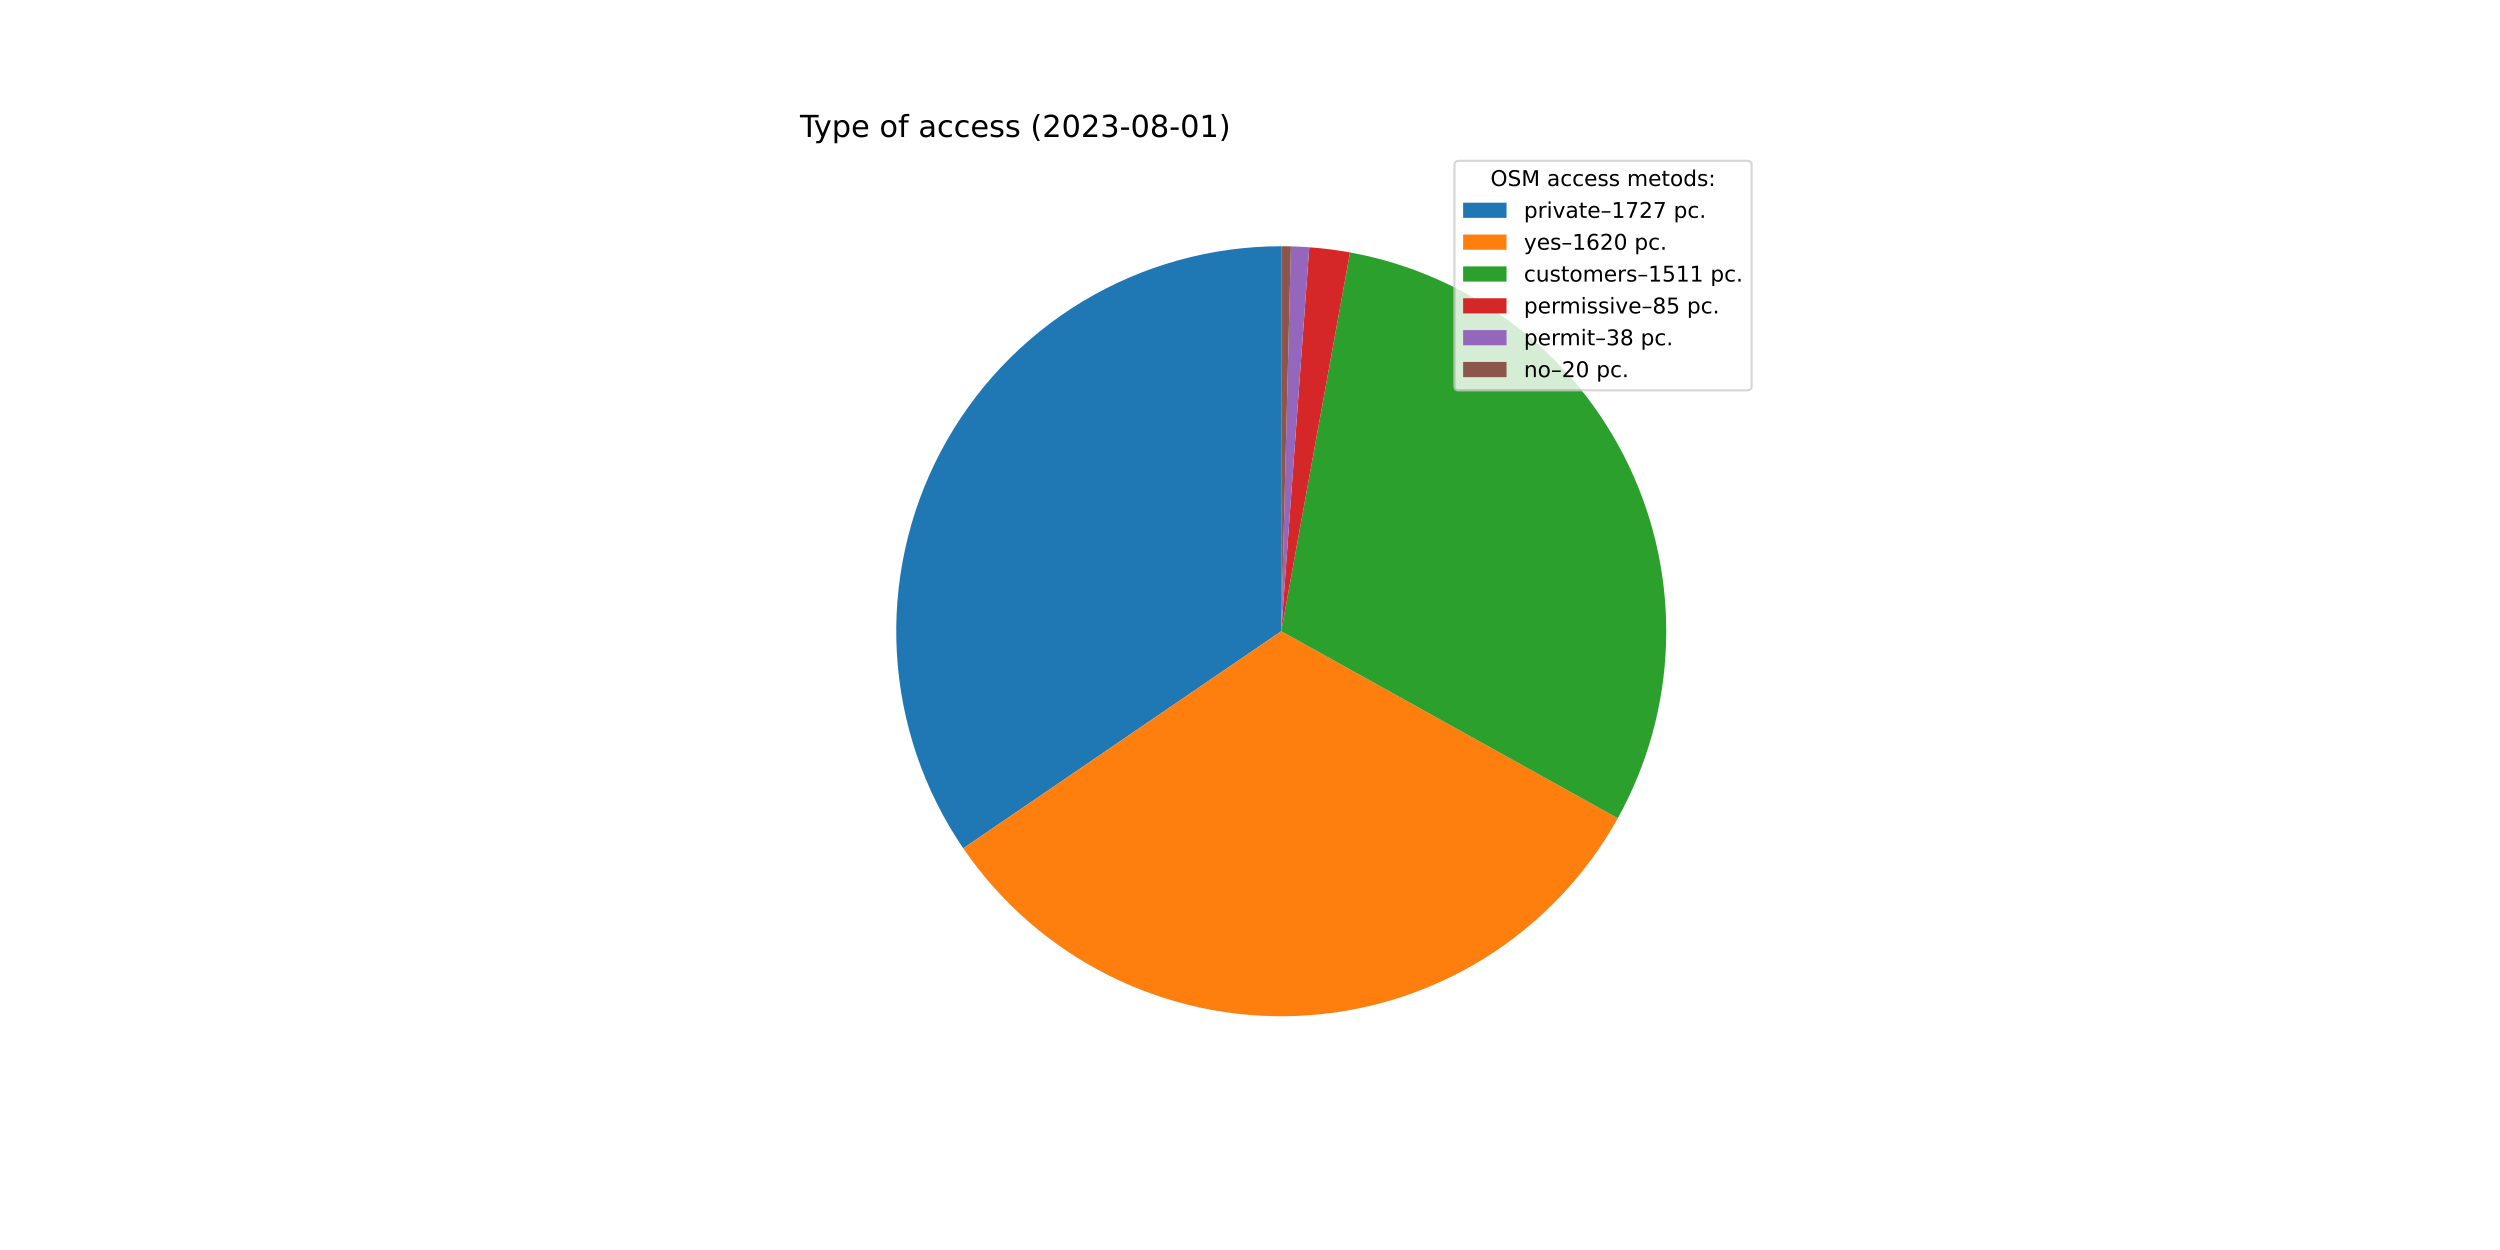
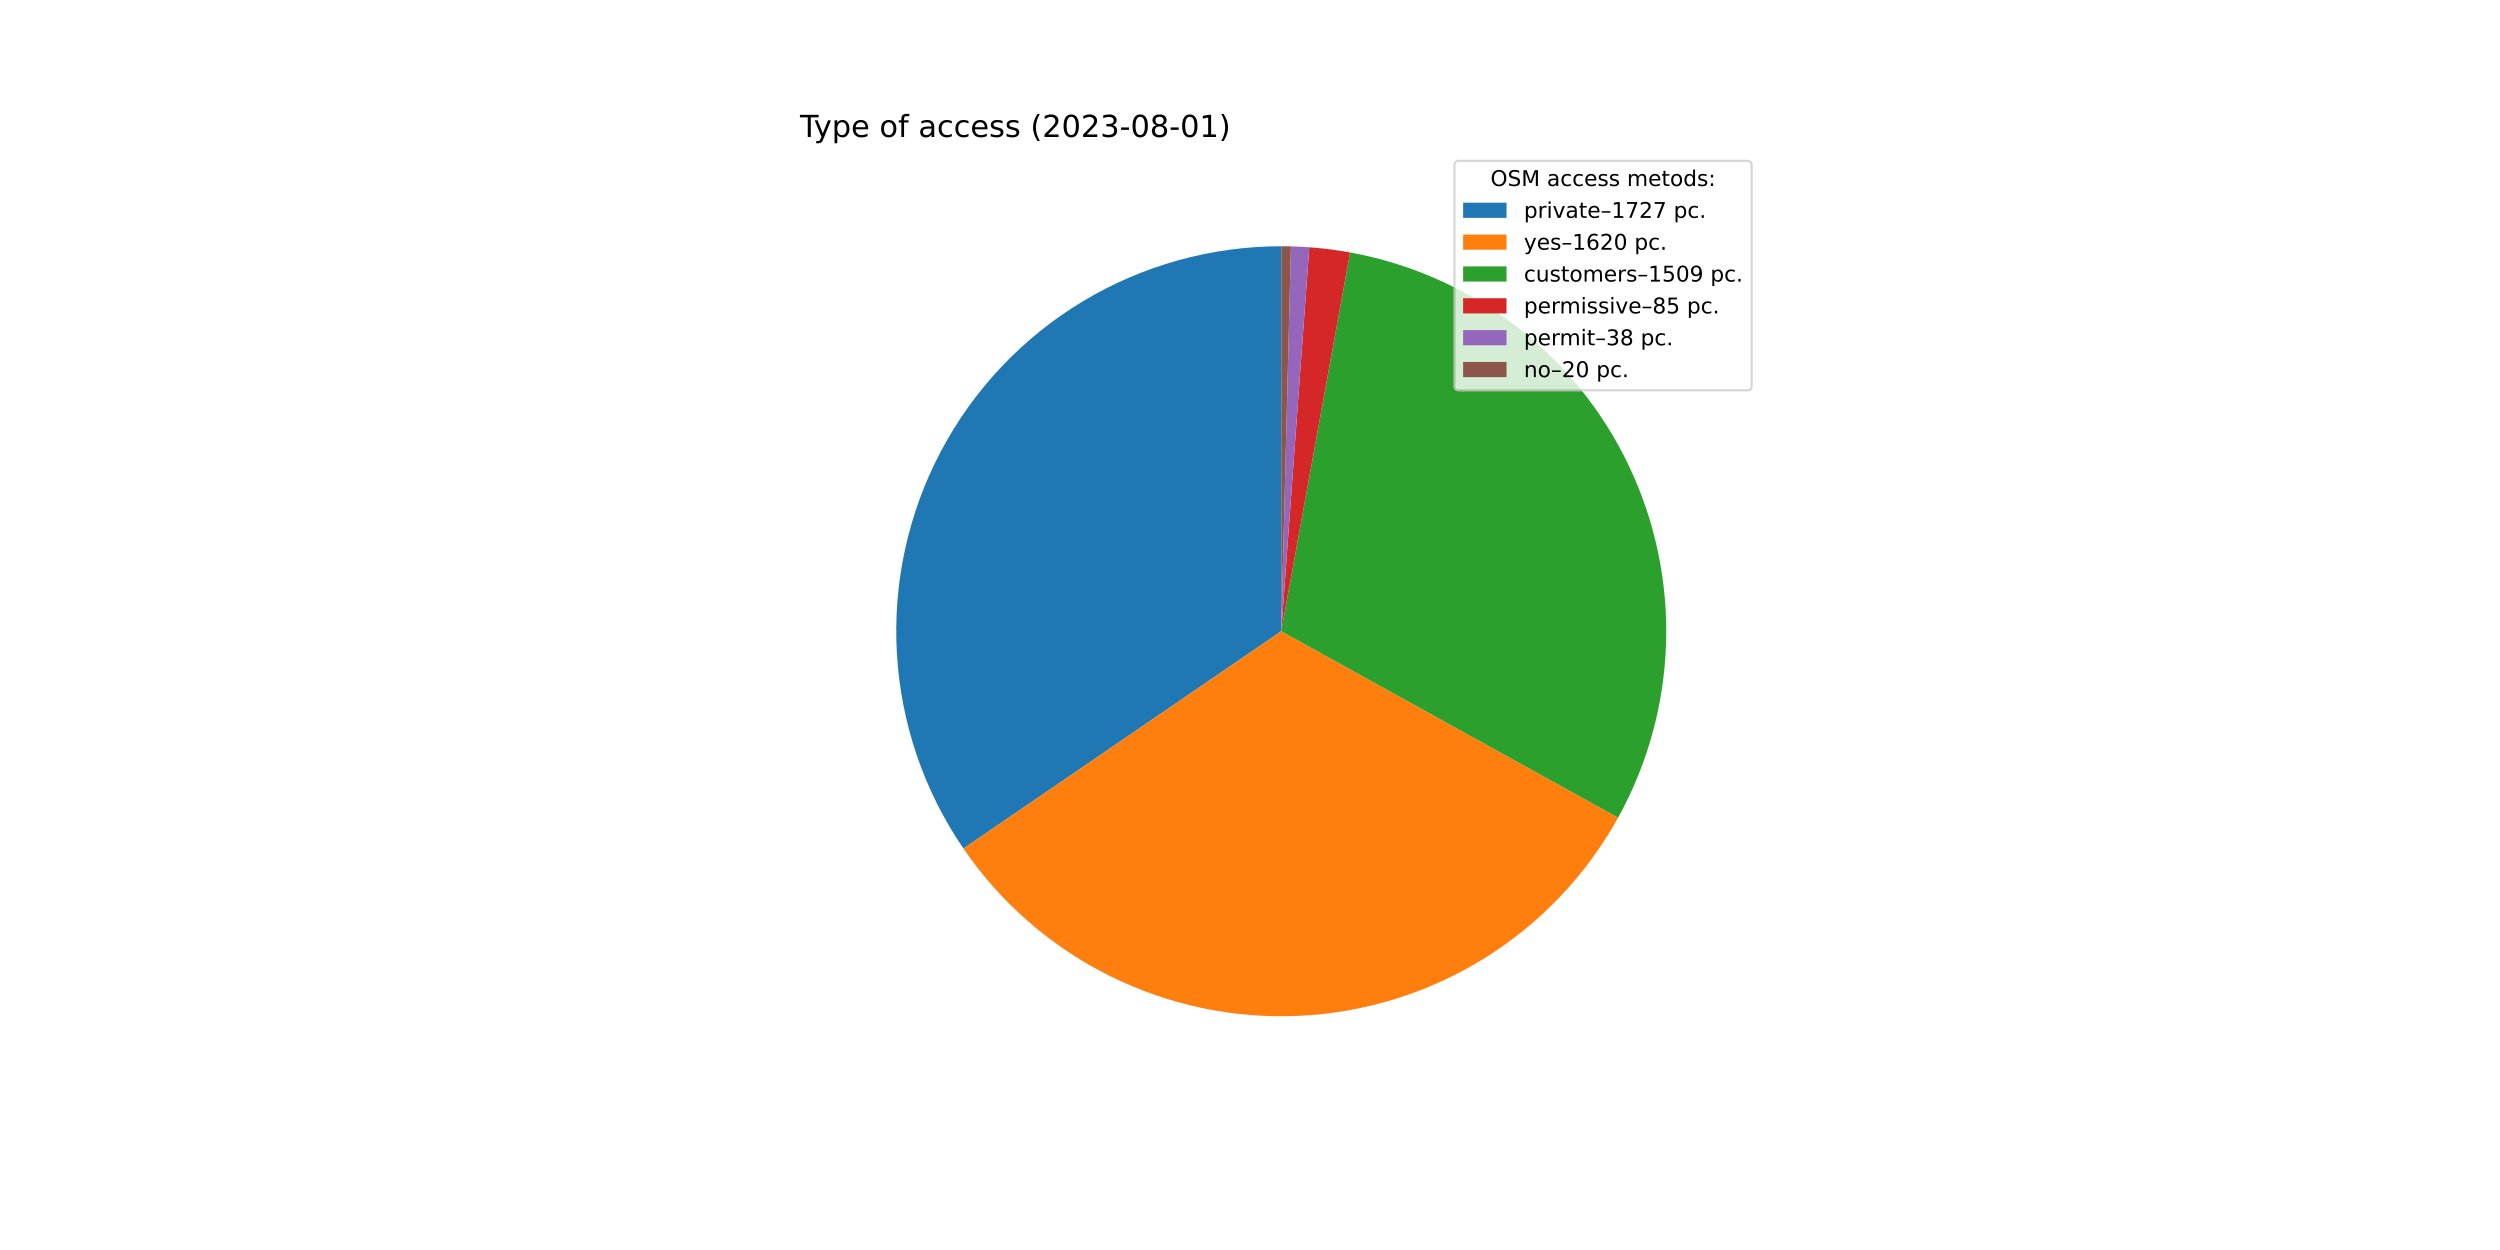
<svg xmlns="http://www.w3.org/2000/svg" xmlns:xlink="http://www.w3.org/1999/xlink" width="1152pt" height="576pt" viewBox="0 0 1152 576" version="1.1">
  <defs>
    <style type="text/css">*{stroke-linejoin: round; stroke-linecap: butt}</style>
  </defs>
  <g id="figure_1">
    <g id="patch_1">
      <path d="M 0 576  L 1152 576  L 1152 0  L 0 0  z " style="fill: #ffffff" />
    </g>
    <g id="axes_1">
      <g id="patch_2">
-         <path d="M 590.4 113.472  C 558.127 113.472 526.457 122.279 498.816 138.939  C 471.176 155.6 448.599 179.491 433.527 208.029  C 418.455 236.566 411.452 268.683 413.275 300.905  C 415.099 333.127 425.681 364.248 443.877 390.903  L 590.4 290.88  L 590.4 113.472  z " style="fill: #1f77b4" />
+         <path d="M 590.4 113.472  C 558.114 113.472 526.432 122.286 498.783 138.959  C 471.135 155.632 448.556 179.541 433.491 208.097  C 418.425 236.652 411.437 268.787 413.282 301.02  C 415.127 333.254 425.738 364.38 443.964 391.03  L 590.4 290.88  L 590.4 113.472  z " style="fill: #1f77b4" />
      </g>
      <g id="patch_3">
-         <path d="M 443.877 390.903  C 460.933 415.888 484.1 436.101 511.167 449.612  C 538.234 463.123 568.313 469.488 598.533 468.101  C 628.753 466.715 658.122 457.621 683.838 441.688  C 709.554 425.755 730.772 403.505 745.468 377.063  L 590.4 290.88  L 443.877 390.903  z " style="fill: #ff7f0e" />
+         <path d="M 443.964 391.03  C 461.048 416.011 484.245 436.209 511.337 449.696  C 538.43 463.184 568.528 469.517 598.759 468.091  C 628.989 466.665 658.358 457.527 684.061 441.549  C 709.764 425.572 730.955 403.28 745.613 376.802  L 590.4 290.88  L 443.964 391.03  z " style="fill: #ff7f0e" />
      </g>
      <g id="patch_4">
-         <path d="M 745.468 377.063  C 759.166 352.417 766.792 324.856 767.713 296.674  C 768.634 268.492 762.823 240.493 750.764 215.005  C 738.704 189.517 720.74 167.267 698.366 150.107  C 675.992 132.947 649.846 121.366 622.102 116.328  L 590.4 290.88  L 745.468 377.063  z " style="fill: #2ca02c" />
+         <path d="M 745.613 376.802  C 759.256 352.156 766.835 324.61 767.72 296.454  C 768.605 268.297 762.771 240.33 750.703 214.876  C 738.634 189.421 720.674 167.204 698.314 150.068  C 675.955 132.932 649.832 121.366 622.115 116.33  L 590.4 290.88  L 745.613 376.802  z " style="fill: #2ca02c" />
      </g>
      <g id="patch_5">
-         <path d="M 622.102 116.328  C 618.995 115.763 615.874 115.282 612.741 114.884  C 609.609 114.487 606.466 114.173 603.316 113.943  L 590.4 290.88  L 622.102 116.328  z " style="fill: #d62728" />
+         <path d="M 622.115 116.33  C 619.007 115.765 615.884 115.283 612.75 114.885  C 609.616 114.487 606.472 114.173 603.322 113.943  L 590.4 290.88  L 622.115 116.33  z " style="fill: #d62728" />
      </g>
      <g id="patch_6">
-         <path d="M 603.316 113.943  C 601.908 113.84 600.499 113.754 599.089 113.685  C 597.679 113.616 596.269 113.563 594.857 113.528  L 590.4 290.88  L 603.316 113.943  z " style="fill: #9467bd" />
+         <path d="M 603.322 113.943  C 601.913 113.84 600.503 113.754 599.093 113.685  C 597.682 113.616 596.271 113.564 594.859 113.528  L 590.4 290.88  L 603.322 113.943  z " style="fill: #9467bd" />
      </g>
      <g id="patch_7">
-         <path d="M 594.857 113.528  C 594.115 113.509 593.372 113.495 592.629 113.486  C 591.886 113.477 591.143 113.472 590.4 113.472  L 590.4 290.88  L 594.857 113.528  z " style="fill: #8c564b" />
+         <path d="M 594.859 113.528  C 594.116 113.509 593.373 113.495 592.63 113.486  C 591.887 113.477 591.143 113.472 590.4 113.472  L 590.4 290.88  L 594.859 113.528  z " style="fill: #8c564b" />
      </g>
      <g id="matplotlib.axis_1" />
      <g id="matplotlib.axis_2" />
      <g id="text_1">
        <g transform="translate(368.64 63.12)scale(0.14 -0.14)">
          <defs>
            <path id="DejaVuSans-54" d="M -19 4666  L 3928 4666  L 3928 4134  L 2272 4134  L 2272 0  L 1638 0  L 1638 4134  L -19 4134  L -19 4666  z " transform="scale(0.015625)" />
            <path id="DejaVuSans-79" d="M 2059 -325  Q 1816 -950 1584 -1140  Q 1353 -1331 966 -1331  L 506 -1331  L 506 -850  L 844 -850  Q 1081 -850 1212 -737  Q 1344 -625 1503 -206  L 1606 56  L 191 3500  L 800 3500  L 1894 763  L 2988 3500  L 3597 3500  L 2059 -325  z " transform="scale(0.015625)" />
            <path id="DejaVuSans-70" d="M 1159 525  L 1159 -1331  L 581 -1331  L 581 3500  L 1159 3500  L 1159 2969  Q 1341 3281 1617 3432  Q 1894 3584 2278 3584  Q 2916 3584 3314 3078  Q 3713 2572 3713 1747  Q 3713 922 3314 415  Q 2916 -91 2278 -91  Q 1894 -91 1617 61  Q 1341 213 1159 525  z M 3116 1747  Q 3116 2381 2855 2742  Q 2594 3103 2138 3103  Q 1681 3103 1420 2742  Q 1159 2381 1159 1747  Q 1159 1113 1420 752  Q 1681 391 2138 391  Q 2594 391 2855 752  Q 3116 1113 3116 1747  z " transform="scale(0.015625)" />
            <path id="DejaVuSans-65" d="M 3597 1894  L 3597 1613  L 953 1613  Q 991 1019 1311 708  Q 1631 397 2203 397  Q 2534 397 2845 478  Q 3156 559 3463 722  L 3463 178  Q 3153 47 2828 -22  Q 2503 -91 2169 -91  Q 1331 -91 842 396  Q 353 884 353 1716  Q 353 2575 817 3079  Q 1281 3584 2069 3584  Q 2775 3584 3186 3129  Q 3597 2675 3597 1894  z M 3022 2063  Q 3016 2534 2758 2815  Q 2500 3097 2075 3097  Q 1594 3097 1305 2825  Q 1016 2553 972 2059  L 3022 2063  z " transform="scale(0.015625)" />
            <path id="DejaVuSans-20" transform="scale(0.015625)" />
            <path id="DejaVuSans-6f" d="M 1959 3097  Q 1497 3097 1228 2736  Q 959 2375 959 1747  Q 959 1119 1226 758  Q 1494 397 1959 397  Q 2419 397 2687 759  Q 2956 1122 2956 1747  Q 2956 2369 2687 2733  Q 2419 3097 1959 3097  z M 1959 3584  Q 2709 3584 3137 3096  Q 3566 2609 3566 1747  Q 3566 888 3137 398  Q 2709 -91 1959 -91  Q 1206 -91 779 398  Q 353 888 353 1747  Q 353 2609 779 3096  Q 1206 3584 1959 3584  z " transform="scale(0.015625)" />
            <path id="DejaVuSans-66" d="M 2375 4863  L 2375 4384  L 1825 4384  Q 1516 4384 1395 4259  Q 1275 4134 1275 3809  L 1275 3500  L 2222 3500  L 2222 3053  L 1275 3053  L 1275 0  L 697 0  L 697 3053  L 147 3053  L 147 3500  L 697 3500  L 697 3744  Q 697 4328 969 4595  Q 1241 4863 1831 4863  L 2375 4863  z " transform="scale(0.015625)" />
            <path id="DejaVuSans-61" d="M 2194 1759  Q 1497 1759 1228 1600  Q 959 1441 959 1056  Q 959 750 1161 570  Q 1363 391 1709 391  Q 2188 391 2477 730  Q 2766 1069 2766 1631  L 2766 1759  L 2194 1759  z M 3341 1997  L 3341 0  L 2766 0  L 2766 531  Q 2569 213 2275 61  Q 1981 -91 1556 -91  Q 1019 -91 701 211  Q 384 513 384 1019  Q 384 1609 779 1909  Q 1175 2209 1959 2209  L 2766 2209  L 2766 2266  Q 2766 2663 2505 2880  Q 2244 3097 1772 3097  Q 1472 3097 1187 3025  Q 903 2953 641 2809  L 641 3341  Q 956 3463 1253 3523  Q 1550 3584 1831 3584  Q 2591 3584 2966 3190  Q 3341 2797 3341 1997  z " transform="scale(0.015625)" />
            <path id="DejaVuSans-63" d="M 3122 3366  L 3122 2828  Q 2878 2963 2633 3030  Q 2388 3097 2138 3097  Q 1578 3097 1268 2742  Q 959 2388 959 1747  Q 959 1106 1268 751  Q 1578 397 2138 397  Q 2388 397 2633 464  Q 2878 531 3122 666  L 3122 134  Q 2881 22 2623 -34  Q 2366 -91 2075 -91  Q 1284 -91 818 406  Q 353 903 353 1747  Q 353 2603 823 3093  Q 1294 3584 2113 3584  Q 2378 3584 2631 3529  Q 2884 3475 3122 3366  z " transform="scale(0.015625)" />
            <path id="DejaVuSans-73" d="M 2834 3397  L 2834 2853  Q 2591 2978 2328 3040  Q 2066 3103 1784 3103  Q 1356 3103 1142 2972  Q 928 2841 928 2578  Q 928 2378 1081 2264  Q 1234 2150 1697 2047  L 1894 2003  Q 2506 1872 2764 1633  Q 3022 1394 3022 966  Q 3022 478 2636 193  Q 2250 -91 1575 -91  Q 1294 -91 989 -36  Q 684 19 347 128  L 347 722  Q 666 556 975 473  Q 1284 391 1588 391  Q 1994 391 2212 530  Q 2431 669 2431 922  Q 2431 1156 2273 1281  Q 2116 1406 1581 1522  L 1381 1569  Q 847 1681 609 1914  Q 372 2147 372 2553  Q 372 3047 722 3315  Q 1072 3584 1716 3584  Q 2034 3584 2315 3537  Q 2597 3491 2834 3397  z " transform="scale(0.015625)" />
            <path id="DejaVuSans-28" d="M 1984 4856  Q 1566 4138 1362 3434  Q 1159 2731 1159 2009  Q 1159 1288 1364 580  Q 1569 -128 1984 -844  L 1484 -844  Q 1016 -109 783 600  Q 550 1309 550 2009  Q 550 2706 781 3412  Q 1013 4119 1484 4856  L 1984 4856  z " transform="scale(0.015625)" />
            <path id="DejaVuSans-32" d="M 1228 531  L 3431 531  L 3431 0  L 469 0  L 469 531  Q 828 903 1448 1529  Q 2069 2156 2228 2338  Q 2531 2678 2651 2914  Q 2772 3150 2772 3378  Q 2772 3750 2511 3984  Q 2250 4219 1831 4219  Q 1534 4219 1204 4116  Q 875 4013 500 3803  L 500 4441  Q 881 4594 1212 4672  Q 1544 4750 1819 4750  Q 2544 4750 2975 4387  Q 3406 4025 3406 3419  Q 3406 3131 3298 2873  Q 3191 2616 2906 2266  Q 2828 2175 2409 1742  Q 1991 1309 1228 531  z " transform="scale(0.015625)" />
            <path id="DejaVuSans-30" d="M 2034 4250  Q 1547 4250 1301 3770  Q 1056 3291 1056 2328  Q 1056 1369 1301 889  Q 1547 409 2034 409  Q 2525 409 2770 889  Q 3016 1369 3016 2328  Q 3016 3291 2770 3770  Q 2525 4250 2034 4250  z M 2034 4750  Q 2819 4750 3233 4129  Q 3647 3509 3647 2328  Q 3647 1150 3233 529  Q 2819 -91 2034 -91  Q 1250 -91 836 529  Q 422 1150 422 2328  Q 422 3509 836 4129  Q 1250 4750 2034 4750  z " transform="scale(0.015625)" />
            <path id="DejaVuSans-33" d="M 2597 2516  Q 3050 2419 3304 2112  Q 3559 1806 3559 1356  Q 3559 666 3084 287  Q 2609 -91 1734 -91  Q 1441 -91 1130 -33  Q 819 25 488 141  L 488 750  Q 750 597 1062 519  Q 1375 441 1716 441  Q 2309 441 2620 675  Q 2931 909 2931 1356  Q 2931 1769 2642 2001  Q 2353 2234 1838 2234  L 1294 2234  L 1294 2753  L 1863 2753  Q 2328 2753 2575 2939  Q 2822 3125 2822 3475  Q 2822 3834 2567 4026  Q 2313 4219 1838 4219  Q 1578 4219 1281 4162  Q 984 4106 628 3988  L 628 4550  Q 988 4650 1302 4700  Q 1616 4750 1894 4750  Q 2613 4750 3031 4423  Q 3450 4097 3450 3541  Q 3450 3153 3228 2886  Q 3006 2619 2597 2516  z " transform="scale(0.015625)" />
            <path id="DejaVuSans-2d" d="M 313 2009  L 1997 2009  L 1997 1497  L 313 1497  L 313 2009  z " transform="scale(0.015625)" />
            <path id="DejaVuSans-38" d="M 2034 2216  Q 1584 2216 1326 1975  Q 1069 1734 1069 1313  Q 1069 891 1326 650  Q 1584 409 2034 409  Q 2484 409 2743 651  Q 3003 894 3003 1313  Q 3003 1734 2745 1975  Q 2488 2216 2034 2216  z M 1403 2484  Q 997 2584 770 2862  Q 544 3141 544 3541  Q 544 4100 942 4425  Q 1341 4750 2034 4750  Q 2731 4750 3128 4425  Q 3525 4100 3525 3541  Q 3525 3141 3298 2862  Q 3072 2584 2669 2484  Q 3125 2378 3379 2068  Q 3634 1759 3634 1313  Q 3634 634 3220 271  Q 2806 -91 2034 -91  Q 1263 -91 848 271  Q 434 634 434 1313  Q 434 1759 690 2068  Q 947 2378 1403 2484  z M 1172 3481  Q 1172 3119 1398 2916  Q 1625 2713 2034 2713  Q 2441 2713 2670 2916  Q 2900 3119 2900 3481  Q 2900 3844 2670 4047  Q 2441 4250 2034 4250  Q 1625 4250 1398 4047  Q 1172 3844 1172 3481  z " transform="scale(0.015625)" />
            <path id="DejaVuSans-31" d="M 794 531  L 1825 531  L 1825 4091  L 703 3866  L 703 4441  L 1819 4666  L 2450 4666  L 2450 531  L 3481 531  L 3481 0  L 794 0  L 794 531  z " transform="scale(0.015625)" />
            <path id="DejaVuSans-29" d="M 513 4856  L 1013 4856  Q 1481 4119 1714 3412  Q 1947 2706 1947 2009  Q 1947 1309 1714 600  Q 1481 -109 1013 -844  L 513 -844  Q 928 -128 1133 580  Q 1338 1288 1338 2009  Q 1338 2731 1133 3434  Q 928 4138 513 4856  z " transform="scale(0.015625)" />
          </defs>
          <use xlink:href="#DejaVuSans-54" />
          <use xlink:href="#DejaVuSans-79" x="45.459" />
          <use xlink:href="#DejaVuSans-70" x="104.639" />
          <use xlink:href="#DejaVuSans-65" x="168.115" />
          <use xlink:href="#DejaVuSans-20" x="229.639" />
          <use xlink:href="#DejaVuSans-6f" x="261.426" />
          <use xlink:href="#DejaVuSans-66" x="322.607" />
          <use xlink:href="#DejaVuSans-20" x="357.812" />
          <use xlink:href="#DejaVuSans-61" x="389.6" />
          <use xlink:href="#DejaVuSans-63" x="450.879" />
          <use xlink:href="#DejaVuSans-63" x="505.859" />
          <use xlink:href="#DejaVuSans-65" x="560.84" />
          <use xlink:href="#DejaVuSans-73" x="622.363" />
          <use xlink:href="#DejaVuSans-73" x="674.463" />
          <use xlink:href="#DejaVuSans-20" x="726.562" />
          <use xlink:href="#DejaVuSans-28" x="758.35" />
          <use xlink:href="#DejaVuSans-32" x="797.363" />
          <use xlink:href="#DejaVuSans-30" x="860.986" />
          <use xlink:href="#DejaVuSans-32" x="924.609" />
          <use xlink:href="#DejaVuSans-33" x="988.232" />
          <use xlink:href="#DejaVuSans-2d" x="1051.855" />
          <use xlink:href="#DejaVuSans-30" x="1087.939" />
          <use xlink:href="#DejaVuSans-38" x="1151.562" />
          <use xlink:href="#DejaVuSans-2d" x="1215.186" />
          <use xlink:href="#DejaVuSans-30" x="1251.27" />
          <use xlink:href="#DejaVuSans-31" x="1314.893" />
          <use xlink:href="#DejaVuSans-29" x="1378.516" />
        </g>
      </g>
      <g id="legend_1">
        <g id="patch_8">
          <path d="M 672.208 179.867  L 805.16 179.867  Q 807.16 179.867 807.16 177.867  L 807.16 76.12  Q 807.16 74.12 805.16 74.12  L 672.208 74.12  Q 670.208 74.12 670.208 76.12  L 670.208 177.867  Q 670.208 179.867 672.208 179.867  z " style="fill: #ffffff; opacity: 0.8; stroke: #cccccc; stroke-linejoin: miter" />
        </g>
        <g id="text_2">
          <g transform="translate(686.8038 85.71844)scale(0.1 -0.1)">
            <defs>
              <path id="DejaVuSans-4f" d="M 2522 4238  Q 1834 4238 1429 3725  Q 1025 3213 1025 2328  Q 1025 1447 1429 934  Q 1834 422 2522 422  Q 3209 422 3611 934  Q 4013 1447 4013 2328  Q 4013 3213 3611 3725  Q 3209 4238 2522 4238  z M 2522 4750  Q 3503 4750 4090 4092  Q 4678 3434 4678 2328  Q 4678 1225 4090 567  Q 3503 -91 2522 -91  Q 1538 -91 948 565  Q 359 1222 359 2328  Q 359 3434 948 4092  Q 1538 4750 2522 4750  z " transform="scale(0.015625)" />
              <path id="DejaVuSans-53" d="M 3425 4513  L 3425 3897  Q 3066 4069 2747 4153  Q 2428 4238 2131 4238  Q 1616 4238 1336 4038  Q 1056 3838 1056 3469  Q 1056 3159 1242 3001  Q 1428 2844 1947 2747  L 2328 2669  Q 3034 2534 3370 2195  Q 3706 1856 3706 1288  Q 3706 609 3251 259  Q 2797 -91 1919 -91  Q 1588 -91 1214 -16  Q 841 59 441 206  L 441 856  Q 825 641 1194 531  Q 1563 422 1919 422  Q 2459 422 2753 634  Q 3047 847 3047 1241  Q 3047 1584 2836 1778  Q 2625 1972 2144 2069  L 1759 2144  Q 1053 2284 737 2584  Q 422 2884 422 3419  Q 422 4038 858 4394  Q 1294 4750 2059 4750  Q 2388 4750 2728 4690  Q 3069 4631 3425 4513  z " transform="scale(0.015625)" />
              <path id="DejaVuSans-4d" d="M 628 4666  L 1569 4666  L 2759 1491  L 3956 4666  L 4897 4666  L 4897 0  L 4281 0  L 4281 4097  L 3078 897  L 2444 897  L 1241 4097  L 1241 0  L 628 0  L 628 4666  z " transform="scale(0.015625)" />
              <path id="DejaVuSans-6d" d="M 3328 2828  Q 3544 3216 3844 3400  Q 4144 3584 4550 3584  Q 5097 3584 5394 3201  Q 5691 2819 5691 2113  L 5691 0  L 5113 0  L 5113 2094  Q 5113 2597 4934 2840  Q 4756 3084 4391 3084  Q 3944 3084 3684 2787  Q 3425 2491 3425 1978  L 3425 0  L 2847 0  L 2847 2094  Q 2847 2600 2669 2842  Q 2491 3084 2119 3084  Q 1678 3084 1418 2786  Q 1159 2488 1159 1978  L 1159 0  L 581 0  L 581 3500  L 1159 3500  L 1159 2956  Q 1356 3278 1631 3431  Q 1906 3584 2284 3584  Q 2666 3584 2933 3390  Q 3200 3197 3328 2828  z " transform="scale(0.015625)" />
              <path id="DejaVuSans-74" d="M 1172 4494  L 1172 3500  L 2356 3500  L 2356 3053  L 1172 3053  L 1172 1153  Q 1172 725 1289 603  Q 1406 481 1766 481  L 2356 481  L 2356 0  L 1766 0  Q 1100 0 847 248  Q 594 497 594 1153  L 594 3053  L 172 3053  L 172 3500  L 594 3500  L 594 4494  L 1172 4494  z " transform="scale(0.015625)" />
              <path id="DejaVuSans-64" d="M 2906 2969  L 2906 4863  L 3481 4863  L 3481 0  L 2906 0  L 2906 525  Q 2725 213 2448 61  Q 2172 -91 1784 -91  Q 1150 -91 751 415  Q 353 922 353 1747  Q 353 2572 751 3078  Q 1150 3584 1784 3584  Q 2172 3584 2448 3432  Q 2725 3281 2906 2969  z M 947 1747  Q 947 1113 1208 752  Q 1469 391 1925 391  Q 2381 391 2643 752  Q 2906 1113 2906 1747  Q 2906 2381 2643 2742  Q 2381 3103 1925 3103  Q 1469 3103 1208 2742  Q 947 2381 947 1747  z " transform="scale(0.015625)" />
              <path id="DejaVuSans-3a" d="M 750 794  L 1409 794  L 1409 0  L 750 0  L 750 794  z M 750 3309  L 1409 3309  L 1409 2516  L 750 2516  L 750 3309  z " transform="scale(0.015625)" />
            </defs>
            <use xlink:href="#DejaVuSans-4f" />
            <use xlink:href="#DejaVuSans-53" x="78.711" />
            <use xlink:href="#DejaVuSans-4d" x="142.188" />
            <use xlink:href="#DejaVuSans-20" x="228.467" />
            <use xlink:href="#DejaVuSans-61" x="260.254" />
            <use xlink:href="#DejaVuSans-63" x="321.533" />
            <use xlink:href="#DejaVuSans-63" x="376.514" />
            <use xlink:href="#DejaVuSans-65" x="431.494" />
            <use xlink:href="#DejaVuSans-73" x="493.018" />
            <use xlink:href="#DejaVuSans-73" x="545.117" />
            <use xlink:href="#DejaVuSans-20" x="597.217" />
            <use xlink:href="#DejaVuSans-6d" x="629.004" />
            <use xlink:href="#DejaVuSans-65" x="726.416" />
            <use xlink:href="#DejaVuSans-74" x="787.939" />
            <use xlink:href="#DejaVuSans-6f" x="827.148" />
            <use xlink:href="#DejaVuSans-64" x="888.33" />
            <use xlink:href="#DejaVuSans-73" x="951.807" />
            <use xlink:href="#DejaVuSans-3a" x="1003.906" />
          </g>
        </g>
        <g id="patch_9">
          <path d="M 674.208 100.397  L 694.208 100.397  L 694.208 93.397  L 674.208 93.397  z " style="fill: #1f77b4" />
        </g>
        <g id="text_3">
          <g transform="translate(702.2084 100.3966)scale(0.1 -0.1)">
            <defs>
              <path id="DejaVuSans-72" d="M 2631 2963  Q 2534 3019 2420 3045  Q 2306 3072 2169 3072  Q 1681 3072 1420 2755  Q 1159 2438 1159 1844  L 1159 0  L 581 0  L 581 3500  L 1159 3500  L 1159 2956  Q 1341 3275 1631 3429  Q 1922 3584 2338 3584  Q 2397 3584 2469 3576  Q 2541 3569 2628 3553  L 2631 2963  z " transform="scale(0.015625)" />
              <path id="DejaVuSans-69" d="M 603 3500  L 1178 3500  L 1178 0  L 603 0  L 603 3500  z M 603 4863  L 1178 4863  L 1178 4134  L 603 4134  L 603 4863  z " transform="scale(0.015625)" />
              <path id="DejaVuSans-76" d="M 191 3500  L 800 3500  L 1894 563  L 2988 3500  L 3597 3500  L 2284 0  L 1503 0  L 191 3500  z " transform="scale(0.015625)" />
              <path id="DejaVuSans-2013" d="M 313 1978  L 2888 1978  L 2888 1528  L 313 1528  L 313 1978  z " transform="scale(0.015625)" />
              <path id="DejaVuSans-37" d="M 525 4666  L 3525 4666  L 3525 4397  L 1831 0  L 1172 0  L 2766 4134  L 525 4134  L 525 4666  z " transform="scale(0.015625)" />
              <path id="DejaVuSans-2e" d="M 684 794  L 1344 794  L 1344 0  L 684 0  L 684 794  z " transform="scale(0.015625)" />
            </defs>
            <use xlink:href="#DejaVuSans-70" />
            <use xlink:href="#DejaVuSans-72" x="63.477" />
            <use xlink:href="#DejaVuSans-69" x="104.59" />
            <use xlink:href="#DejaVuSans-76" x="132.373" />
            <use xlink:href="#DejaVuSans-61" x="191.553" />
            <use xlink:href="#DejaVuSans-74" x="252.832" />
            <use xlink:href="#DejaVuSans-65" x="292.041" />
            <use xlink:href="#DejaVuSans-2013" x="353.564" />
            <use xlink:href="#DejaVuSans-31" x="403.564" />
            <use xlink:href="#DejaVuSans-37" x="467.188" />
            <use xlink:href="#DejaVuSans-32" x="530.811" />
            <use xlink:href="#DejaVuSans-37" x="594.434" />
            <use xlink:href="#DejaVuSans-20" x="658.057" />
            <use xlink:href="#DejaVuSans-70" x="689.844" />
            <use xlink:href="#DejaVuSans-63" x="753.32" />
            <use xlink:href="#DejaVuSans-2e" x="808.301" />
          </g>
        </g>
        <g id="patch_10">
          <path d="M 674.208 115.075  L 694.208 115.075  L 694.208 108.075  L 674.208 108.075  z " style="fill: #ff7f0e" />
        </g>
        <g id="text_4">
          <g transform="translate(702.2084 115.0747)scale(0.1 -0.1)">
            <defs>
              <path id="DejaVuSans-36" d="M 2113 2584  Q 1688 2584 1439 2293  Q 1191 2003 1191 1497  Q 1191 994 1439 701  Q 1688 409 2113 409  Q 2538 409 2786 701  Q 3034 994 3034 1497  Q 3034 2003 2786 2293  Q 2538 2584 2113 2584  z M 3366 4563  L 3366 3988  Q 3128 4100 2886 4159  Q 2644 4219 2406 4219  Q 1781 4219 1451 3797  Q 1122 3375 1075 2522  Q 1259 2794 1537 2939  Q 1816 3084 2150 3084  Q 2853 3084 3261 2657  Q 3669 2231 3669 1497  Q 3669 778 3244 343  Q 2819 -91 2113 -91  Q 1303 -91 875 529  Q 447 1150 447 2328  Q 447 3434 972 4092  Q 1497 4750 2381 4750  Q 2619 4750 2861 4703  Q 3103 4656 3366 4563  z " transform="scale(0.015625)" />
            </defs>
            <use xlink:href="#DejaVuSans-79" />
            <use xlink:href="#DejaVuSans-65" x="59.18" />
            <use xlink:href="#DejaVuSans-73" x="120.703" />
            <use xlink:href="#DejaVuSans-2013" x="172.803" />
            <use xlink:href="#DejaVuSans-31" x="222.803" />
            <use xlink:href="#DejaVuSans-36" x="286.426" />
            <use xlink:href="#DejaVuSans-32" x="350.049" />
            <use xlink:href="#DejaVuSans-30" x="413.672" />
            <use xlink:href="#DejaVuSans-20" x="477.295" />
            <use xlink:href="#DejaVuSans-70" x="509.082" />
            <use xlink:href="#DejaVuSans-63" x="572.559" />
            <use xlink:href="#DejaVuSans-2e" x="627.539" />
          </g>
        </g>
        <g id="patch_11">
          <path d="M 674.208 129.753  L 694.208 129.753  L 694.208 122.753  L 674.208 122.753  z " style="fill: #2ca02c" />
        </g>
        <g id="text_5">
          <g transform="translate(702.2084 129.7528)scale(0.1 -0.1)">
            <defs>
              <path id="DejaVuSans-75" d="M 544 1381  L 544 3500  L 1119 3500  L 1119 1403  Q 1119 906 1312 657  Q 1506 409 1894 409  Q 2359 409 2629 706  Q 2900 1003 2900 1516  L 2900 3500  L 3475 3500  L 3475 0  L 2900 0  L 2900 538  Q 2691 219 2414 64  Q 2138 -91 1772 -91  Q 1169 -91 856 284  Q 544 659 544 1381  z M 1991 3584  L 1991 3584  z " transform="scale(0.015625)" />
              <path id="DejaVuSans-35" d="M 691 4666  L 3169 4666  L 3169 4134  L 1269 4134  L 1269 2991  Q 1406 3038 1543 3061  Q 1681 3084 1819 3084  Q 2600 3084 3056 2656  Q 3513 2228 3513 1497  Q 3513 744 3044 326  Q 2575 -91 1722 -91  Q 1428 -91 1123 -41  Q 819 9 494 109  L 494 744  Q 775 591 1075 516  Q 1375 441 1709 441  Q 2250 441 2565 725  Q 2881 1009 2881 1497  Q 2881 1984 2565 2268  Q 2250 2553 1709 2553  Q 1456 2553 1204 2497  Q 953 2441 691 2322  L 691 4666  z " transform="scale(0.015625)" />
+               <path id="DejaVuSans-39" d="M 703 97  L 703 672  Q 941 559 1184 500  Q 1428 441 1663 441  Q 2288 441 2617 861  Q 2947 1281 2994 2138  Q 2813 1869 2534 1725  Q 2256 1581 1919 1581  Q 1219 1581 811 2004  Q 403 2428 403 3163  Q 403 3881 828 4315  Q 1253 4750 1959 4750  Q 2769 4750 3195 4129  Q 3622 3509 3622 2328  Q 3622 1225 3098 567  Q 2575 -91 1691 -91  Q 1453 -91 1209 -44  Q 966 3 703 97  z M 1959 2075  Q 2384 2075 2632 2365  Q 2881 2656 2881 3163  Q 2881 3666 2632 3958  Q 2384 4250 1959 4250  Q 1534 4250 1286 3958  Q 1038 3666 1038 3163  Q 1038 2656 1286 2365  Q 1534 2075 1959 2075  z " transform="scale(0.015625)" />
            </defs>
            <use xlink:href="#DejaVuSans-63" />
            <use xlink:href="#DejaVuSans-75" x="54.98" />
            <use xlink:href="#DejaVuSans-73" x="118.359" />
            <use xlink:href="#DejaVuSans-74" x="170.459" />
            <use xlink:href="#DejaVuSans-6f" x="209.668" />
            <use xlink:href="#DejaVuSans-6d" x="270.85" />
            <use xlink:href="#DejaVuSans-65" x="368.262" />
            <use xlink:href="#DejaVuSans-72" x="429.785" />
            <use xlink:href="#DejaVuSans-73" x="470.898" />
            <use xlink:href="#DejaVuSans-2013" x="522.998" />
            <use xlink:href="#DejaVuSans-31" x="572.998" />
            <use xlink:href="#DejaVuSans-35" x="636.621" />
-             <use xlink:href="#DejaVuSans-31" x="700.244" />
-             <use xlink:href="#DejaVuSans-31" x="763.867" />
+             <use xlink:href="#DejaVuSans-30" x="700.244" />
+             <use xlink:href="#DejaVuSans-39" x="763.867" />
            <use xlink:href="#DejaVuSans-20" x="827.49" />
            <use xlink:href="#DejaVuSans-70" x="859.277" />
            <use xlink:href="#DejaVuSans-63" x="922.754" />
            <use xlink:href="#DejaVuSans-2e" x="977.734" />
          </g>
        </g>
        <g id="patch_12">
          <path d="M 674.208 144.431  L 694.208 144.431  L 694.208 137.431  L 674.208 137.431  z " style="fill: #d62728" />
        </g>
        <g id="text_6">
          <g transform="translate(702.2084 144.4309)scale(0.1 -0.1)">
            <use xlink:href="#DejaVuSans-70" />
            <use xlink:href="#DejaVuSans-65" x="63.477" />
            <use xlink:href="#DejaVuSans-72" x="125" />
            <use xlink:href="#DejaVuSans-6d" x="164.363" />
            <use xlink:href="#DejaVuSans-69" x="261.775" />
            <use xlink:href="#DejaVuSans-73" x="289.559" />
            <use xlink:href="#DejaVuSans-73" x="341.658" />
            <use xlink:href="#DejaVuSans-69" x="393.758" />
            <use xlink:href="#DejaVuSans-76" x="421.541" />
            <use xlink:href="#DejaVuSans-65" x="480.721" />
            <use xlink:href="#DejaVuSans-2013" x="542.244" />
            <use xlink:href="#DejaVuSans-38" x="592.244" />
            <use xlink:href="#DejaVuSans-35" x="655.867" />
            <use xlink:href="#DejaVuSans-20" x="719.49" />
            <use xlink:href="#DejaVuSans-70" x="751.277" />
            <use xlink:href="#DejaVuSans-63" x="814.754" />
            <use xlink:href="#DejaVuSans-2e" x="869.734" />
          </g>
        </g>
        <g id="patch_13">
          <path d="M 674.208 159.109  L 694.208 159.109  L 694.208 152.109  L 674.208 152.109  z " style="fill: #9467bd" />
        </g>
        <g id="text_7">
          <g transform="translate(702.2084 159.1091)scale(0.1 -0.1)">
            <use xlink:href="#DejaVuSans-70" />
            <use xlink:href="#DejaVuSans-65" x="63.477" />
            <use xlink:href="#DejaVuSans-72" x="125" />
            <use xlink:href="#DejaVuSans-6d" x="164.363" />
            <use xlink:href="#DejaVuSans-69" x="261.775" />
            <use xlink:href="#DejaVuSans-74" x="289.559" />
            <use xlink:href="#DejaVuSans-2013" x="328.768" />
            <use xlink:href="#DejaVuSans-33" x="378.768" />
            <use xlink:href="#DejaVuSans-38" x="442.391" />
            <use xlink:href="#DejaVuSans-20" x="506.014" />
            <use xlink:href="#DejaVuSans-70" x="537.801" />
            <use xlink:href="#DejaVuSans-63" x="601.277" />
            <use xlink:href="#DejaVuSans-2e" x="656.258" />
          </g>
        </g>
        <g id="patch_14">
          <path d="M 674.208 173.787  L 694.208 173.787  L 694.208 166.787  L 674.208 166.787  z " style="fill: #8c564b" />
        </g>
        <g id="text_8">
          <g transform="translate(702.2084 173.7872)scale(0.1 -0.1)">
            <defs>
              <path id="DejaVuSans-6e" d="M 3513 2113  L 3513 0  L 2938 0  L 2938 2094  Q 2938 2591 2744 2837  Q 2550 3084 2163 3084  Q 1697 3084 1428 2787  Q 1159 2491 1159 1978  L 1159 0  L 581 0  L 581 3500  L 1159 3500  L 1159 2956  Q 1366 3272 1645 3428  Q 1925 3584 2291 3584  Q 2894 3584 3203 3211  Q 3513 2838 3513 2113  z " transform="scale(0.015625)" />
            </defs>
            <use xlink:href="#DejaVuSans-6e" />
            <use xlink:href="#DejaVuSans-6f" x="63.379" />
            <use xlink:href="#DejaVuSans-2013" x="124.561" />
            <use xlink:href="#DejaVuSans-32" x="174.561" />
            <use xlink:href="#DejaVuSans-30" x="238.184" />
            <use xlink:href="#DejaVuSans-20" x="301.807" />
            <use xlink:href="#DejaVuSans-70" x="333.594" />
            <use xlink:href="#DejaVuSans-63" x="397.07" />
            <use xlink:href="#DejaVuSans-2e" x="452.051" />
          </g>
        </g>
      </g>
    </g>
  </g>
</svg>
